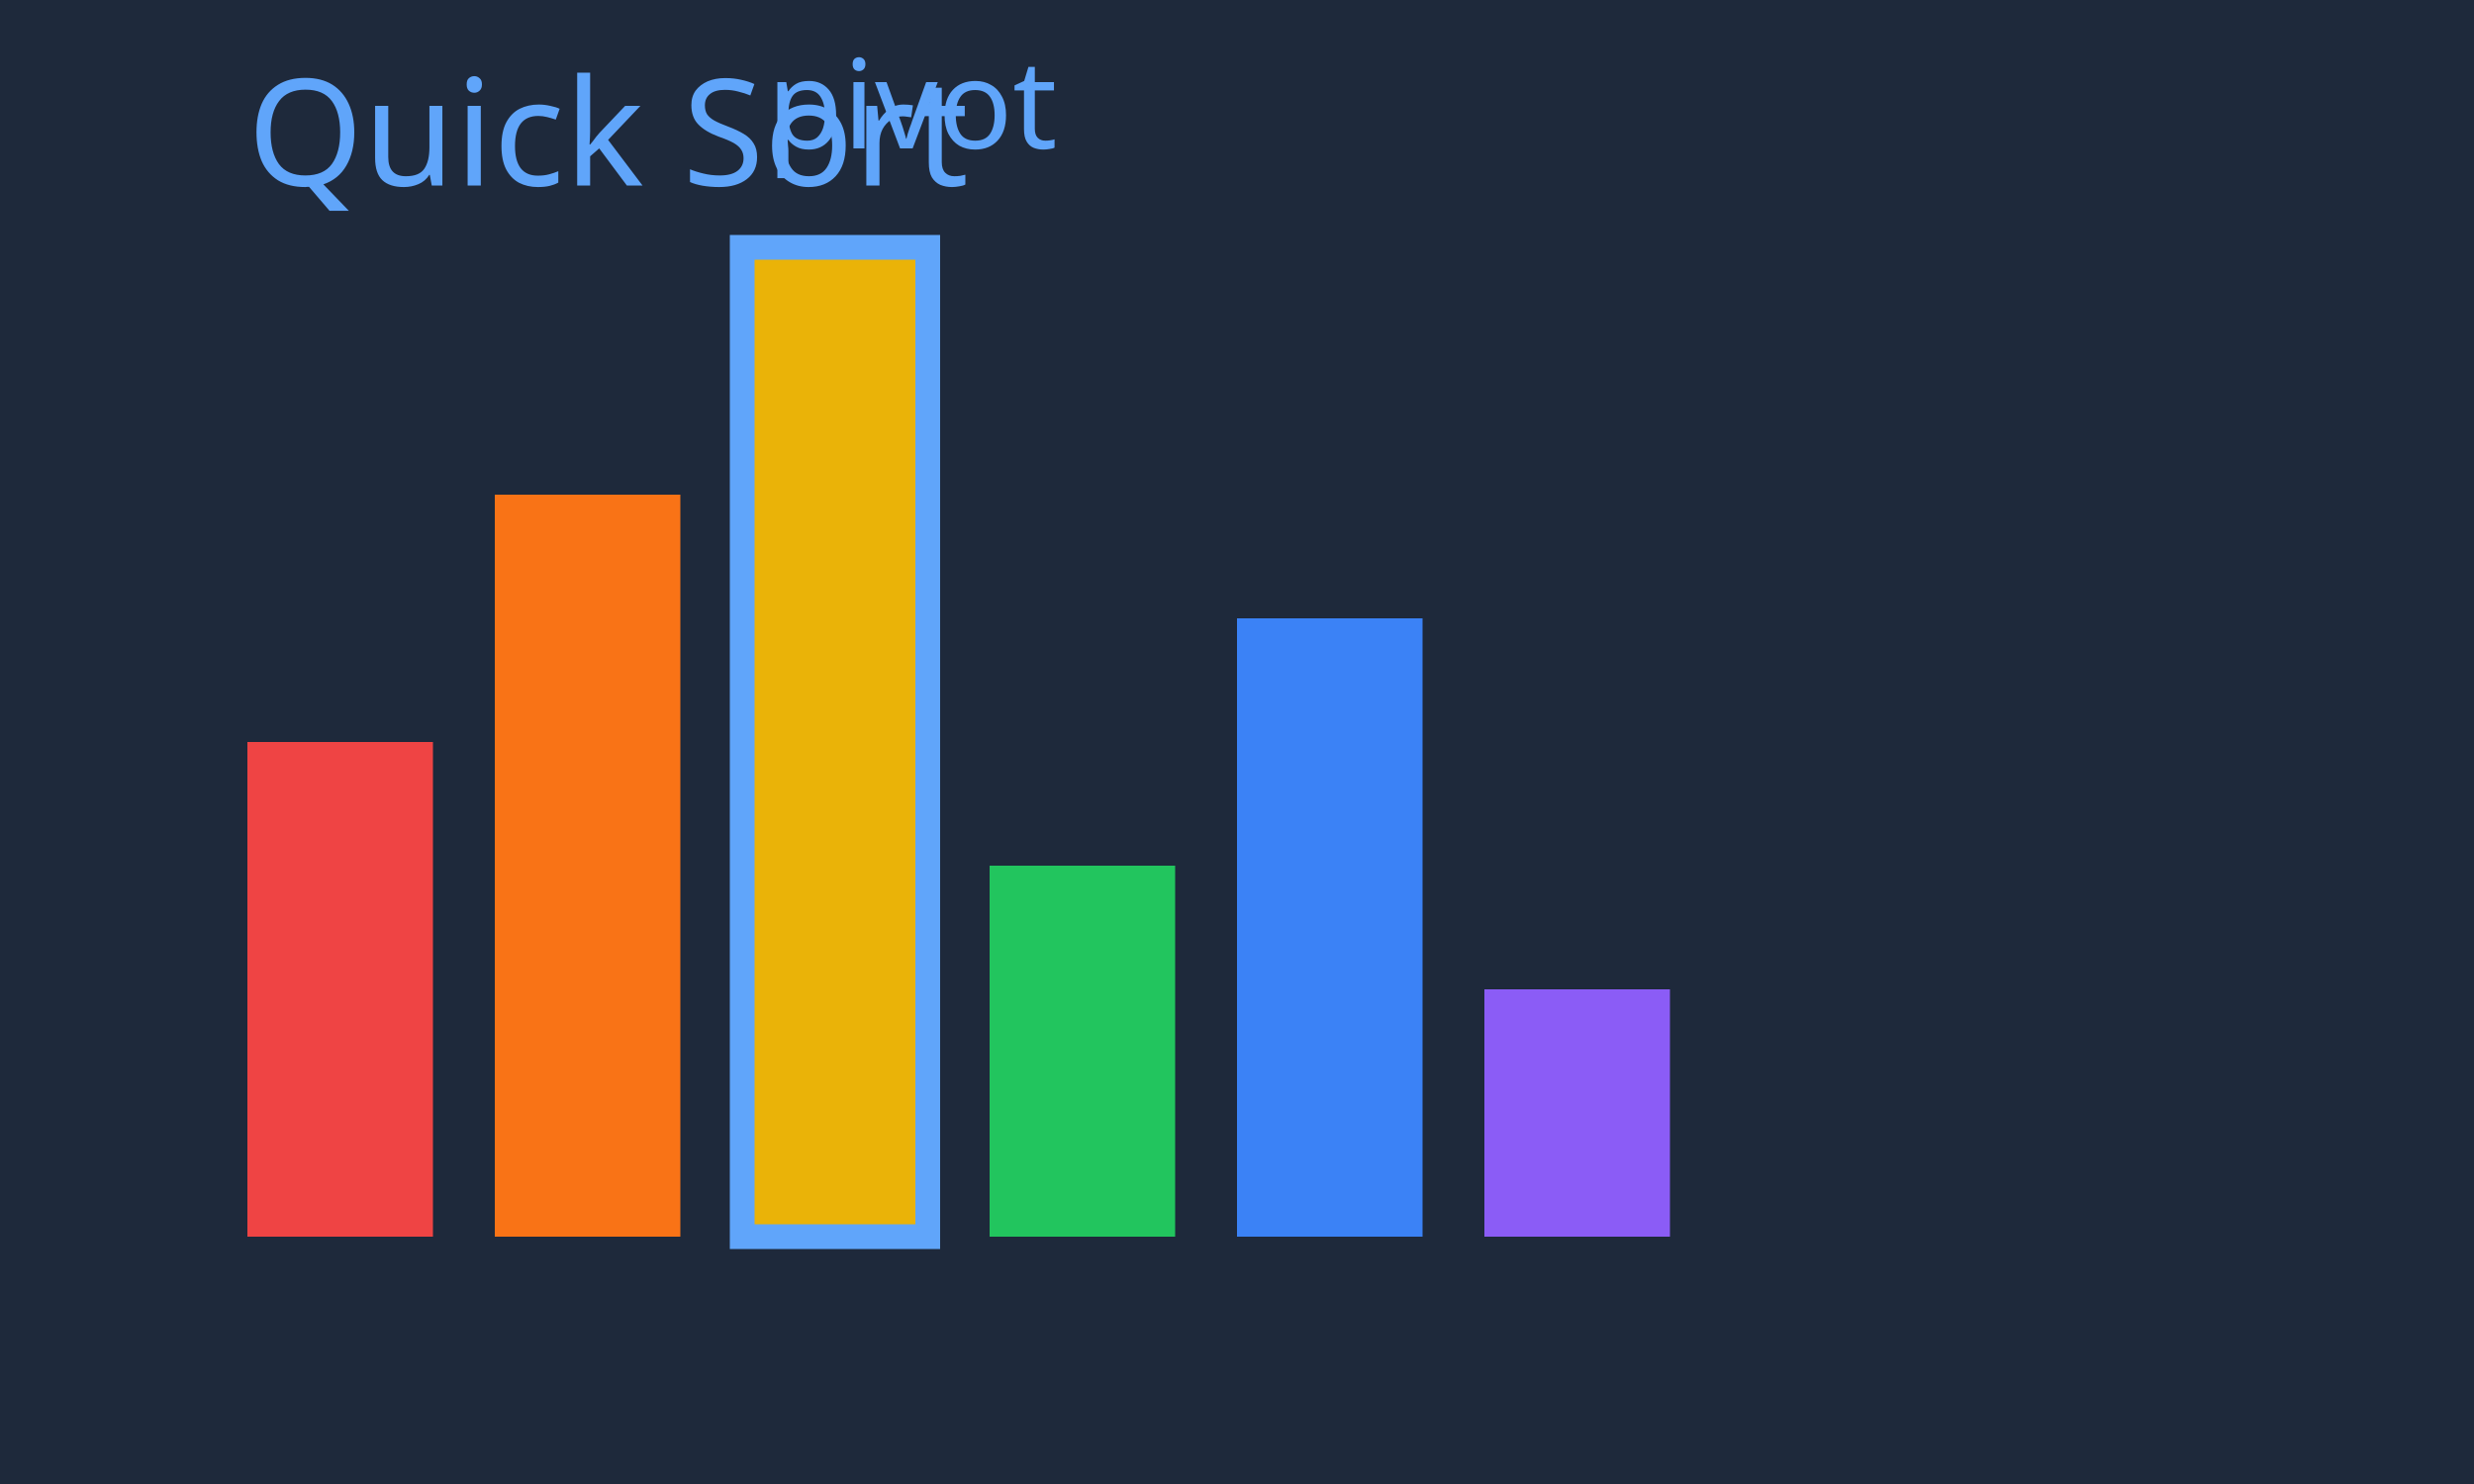
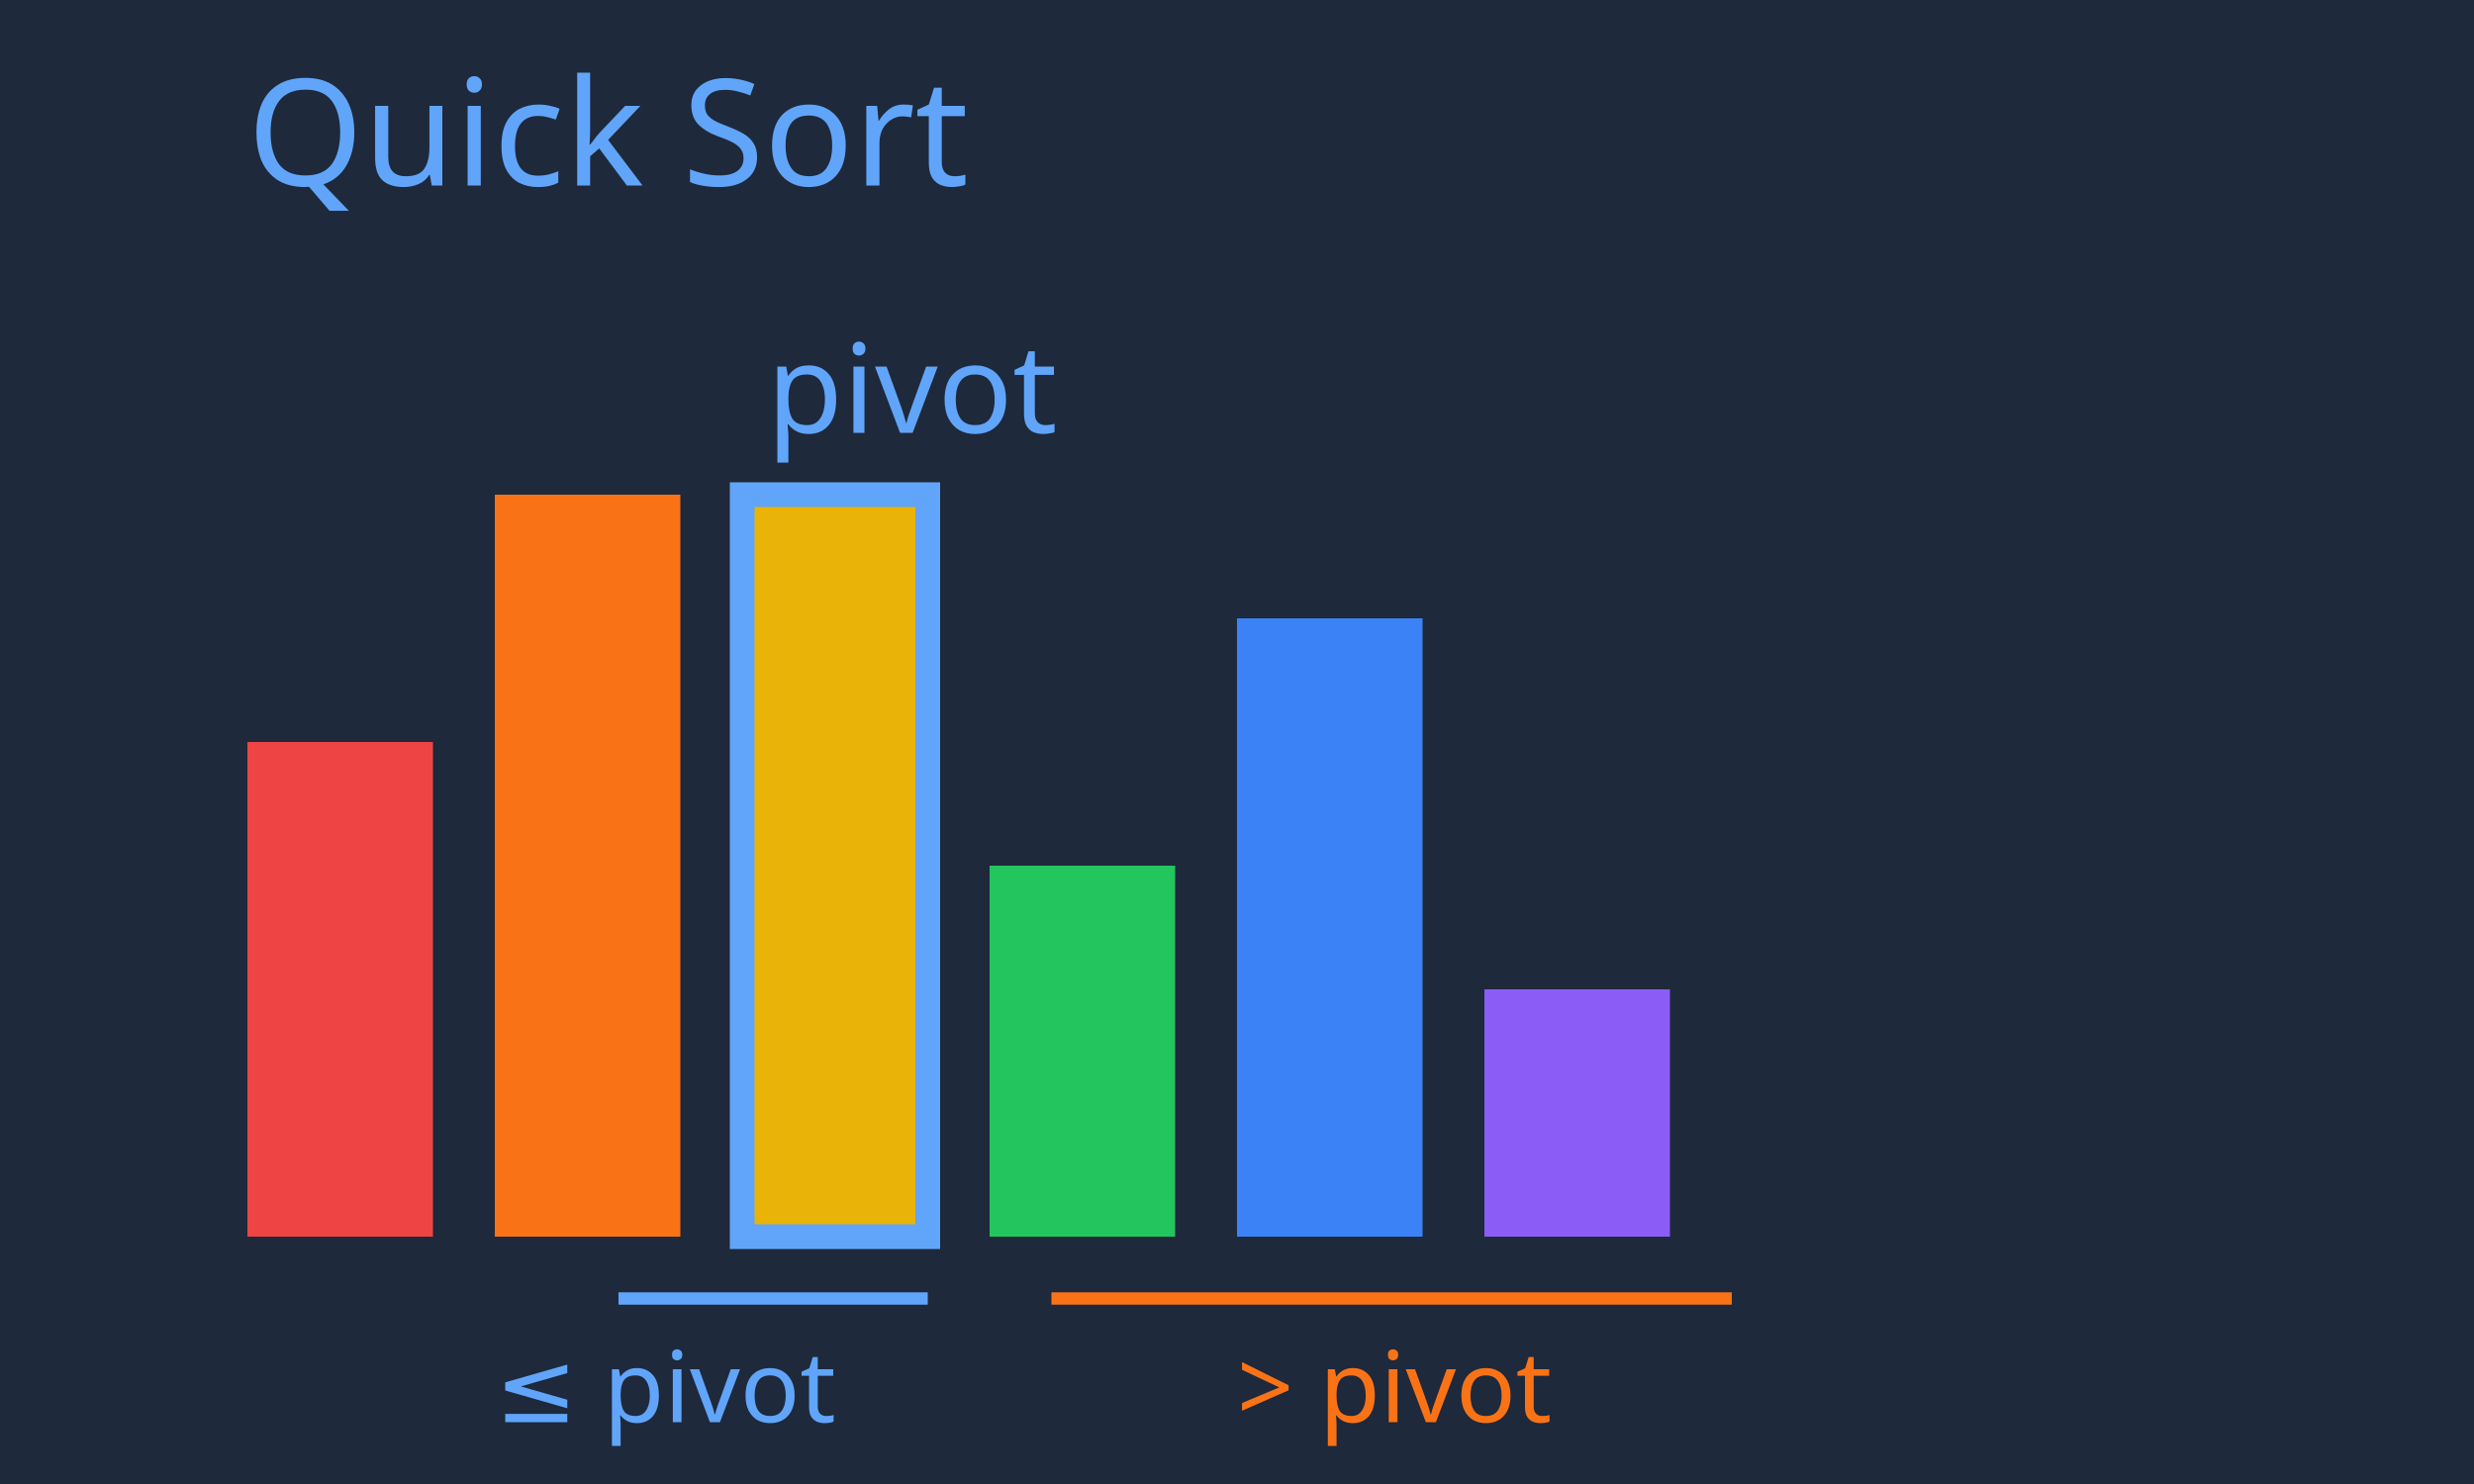
<svg xmlns="http://www.w3.org/2000/svg" width="200" height="120">
  <rect width="200" height="120" fill="#1e293b" />
  <g transform="translate(20,20)">
    <text x="0" y="-5" fill="#60a5fa" font-family="sans-serif" font-size="12">Quick Sort</text>
    <rect x="0" y="40" width="15" height="40" fill="#ef4444" />
    <rect x="20" y="20" width="15" height="60" fill="#f97316" />
-     <rect x="40" y="0" width="15" height="80" fill="#eab308" stroke="#60a5fa" stroke-width="2" />
+     <rect x="40" y="20" width="15" height="60" fill="#eab308" stroke="#60a5fa" stroke-width="2">
+       <animate attributeName="stroke-width" values="2;4;2" dur="2s" repeatCount="indefinite" />
+     </rect>
    <rect x="60" y="50" width="15" height="30" fill="#22c55e" />
    <rect x="80" y="30" width="15" height="50" fill="#3b82f6" />
    <rect x="100" y="60" width="15" height="20" fill="#8b5cf6" />
-     <text x="42" y="-8" fill="#60a5fa" font-family="sans-serif" font-size="10">pivot</text>
+     <text x="42" y="15" fill="#60a5fa" font-family="sans-serif" font-size="10">pivot</text>
+     <path d="M30 85 L55 85" stroke="#60a5fa" stroke-width="1">
+       <animate attributeName="opacity" values="0;1;0" dur="3s" repeatCount="indefinite" />
+     </path>
+     <text x="20" y="95" fill="#60a5fa" font-family="sans-serif" font-size="8">≤ pivot</text>
+     <path d="M65 85 L120 85" stroke="#f97316" stroke-width="1">
+       <animate attributeName="opacity" values="0;1;0" dur="3s" begin="1.5s" repeatCount="indefinite" />
+     </path>
+     <text x="80" y="95" fill="#f97316" font-family="sans-serif" font-size="8">&gt; pivot</text>
  </g>
</svg>
